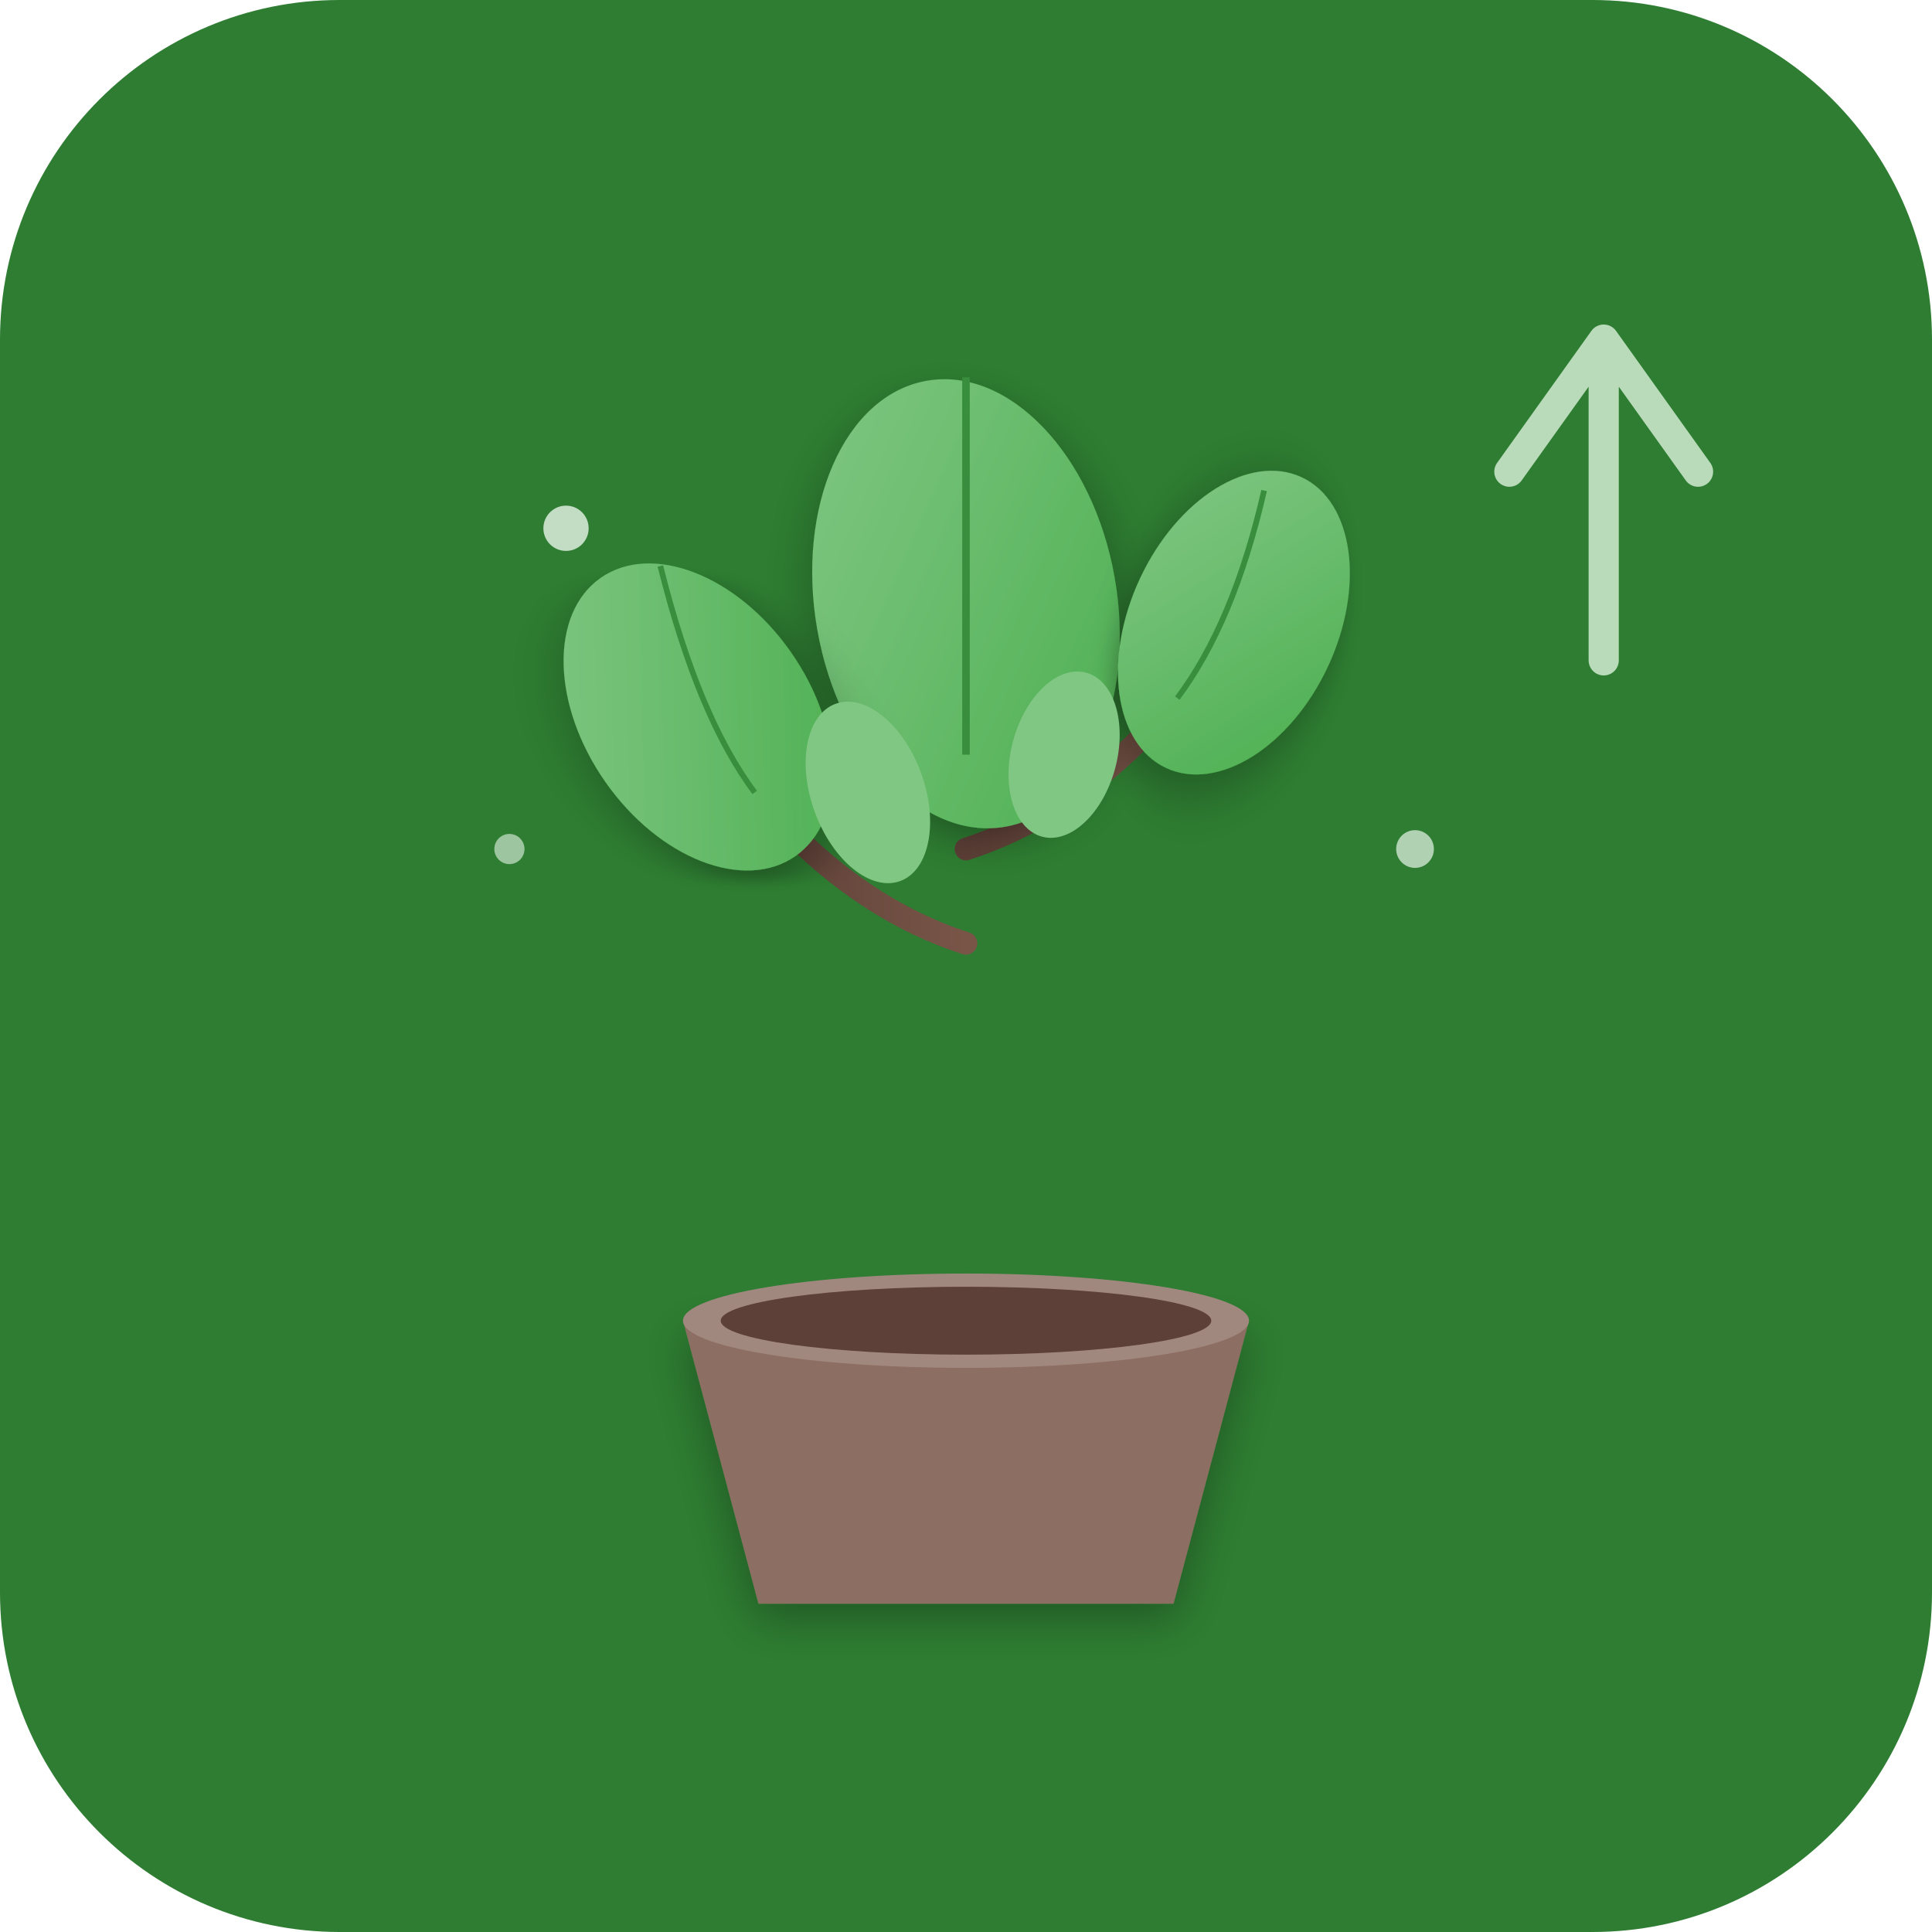
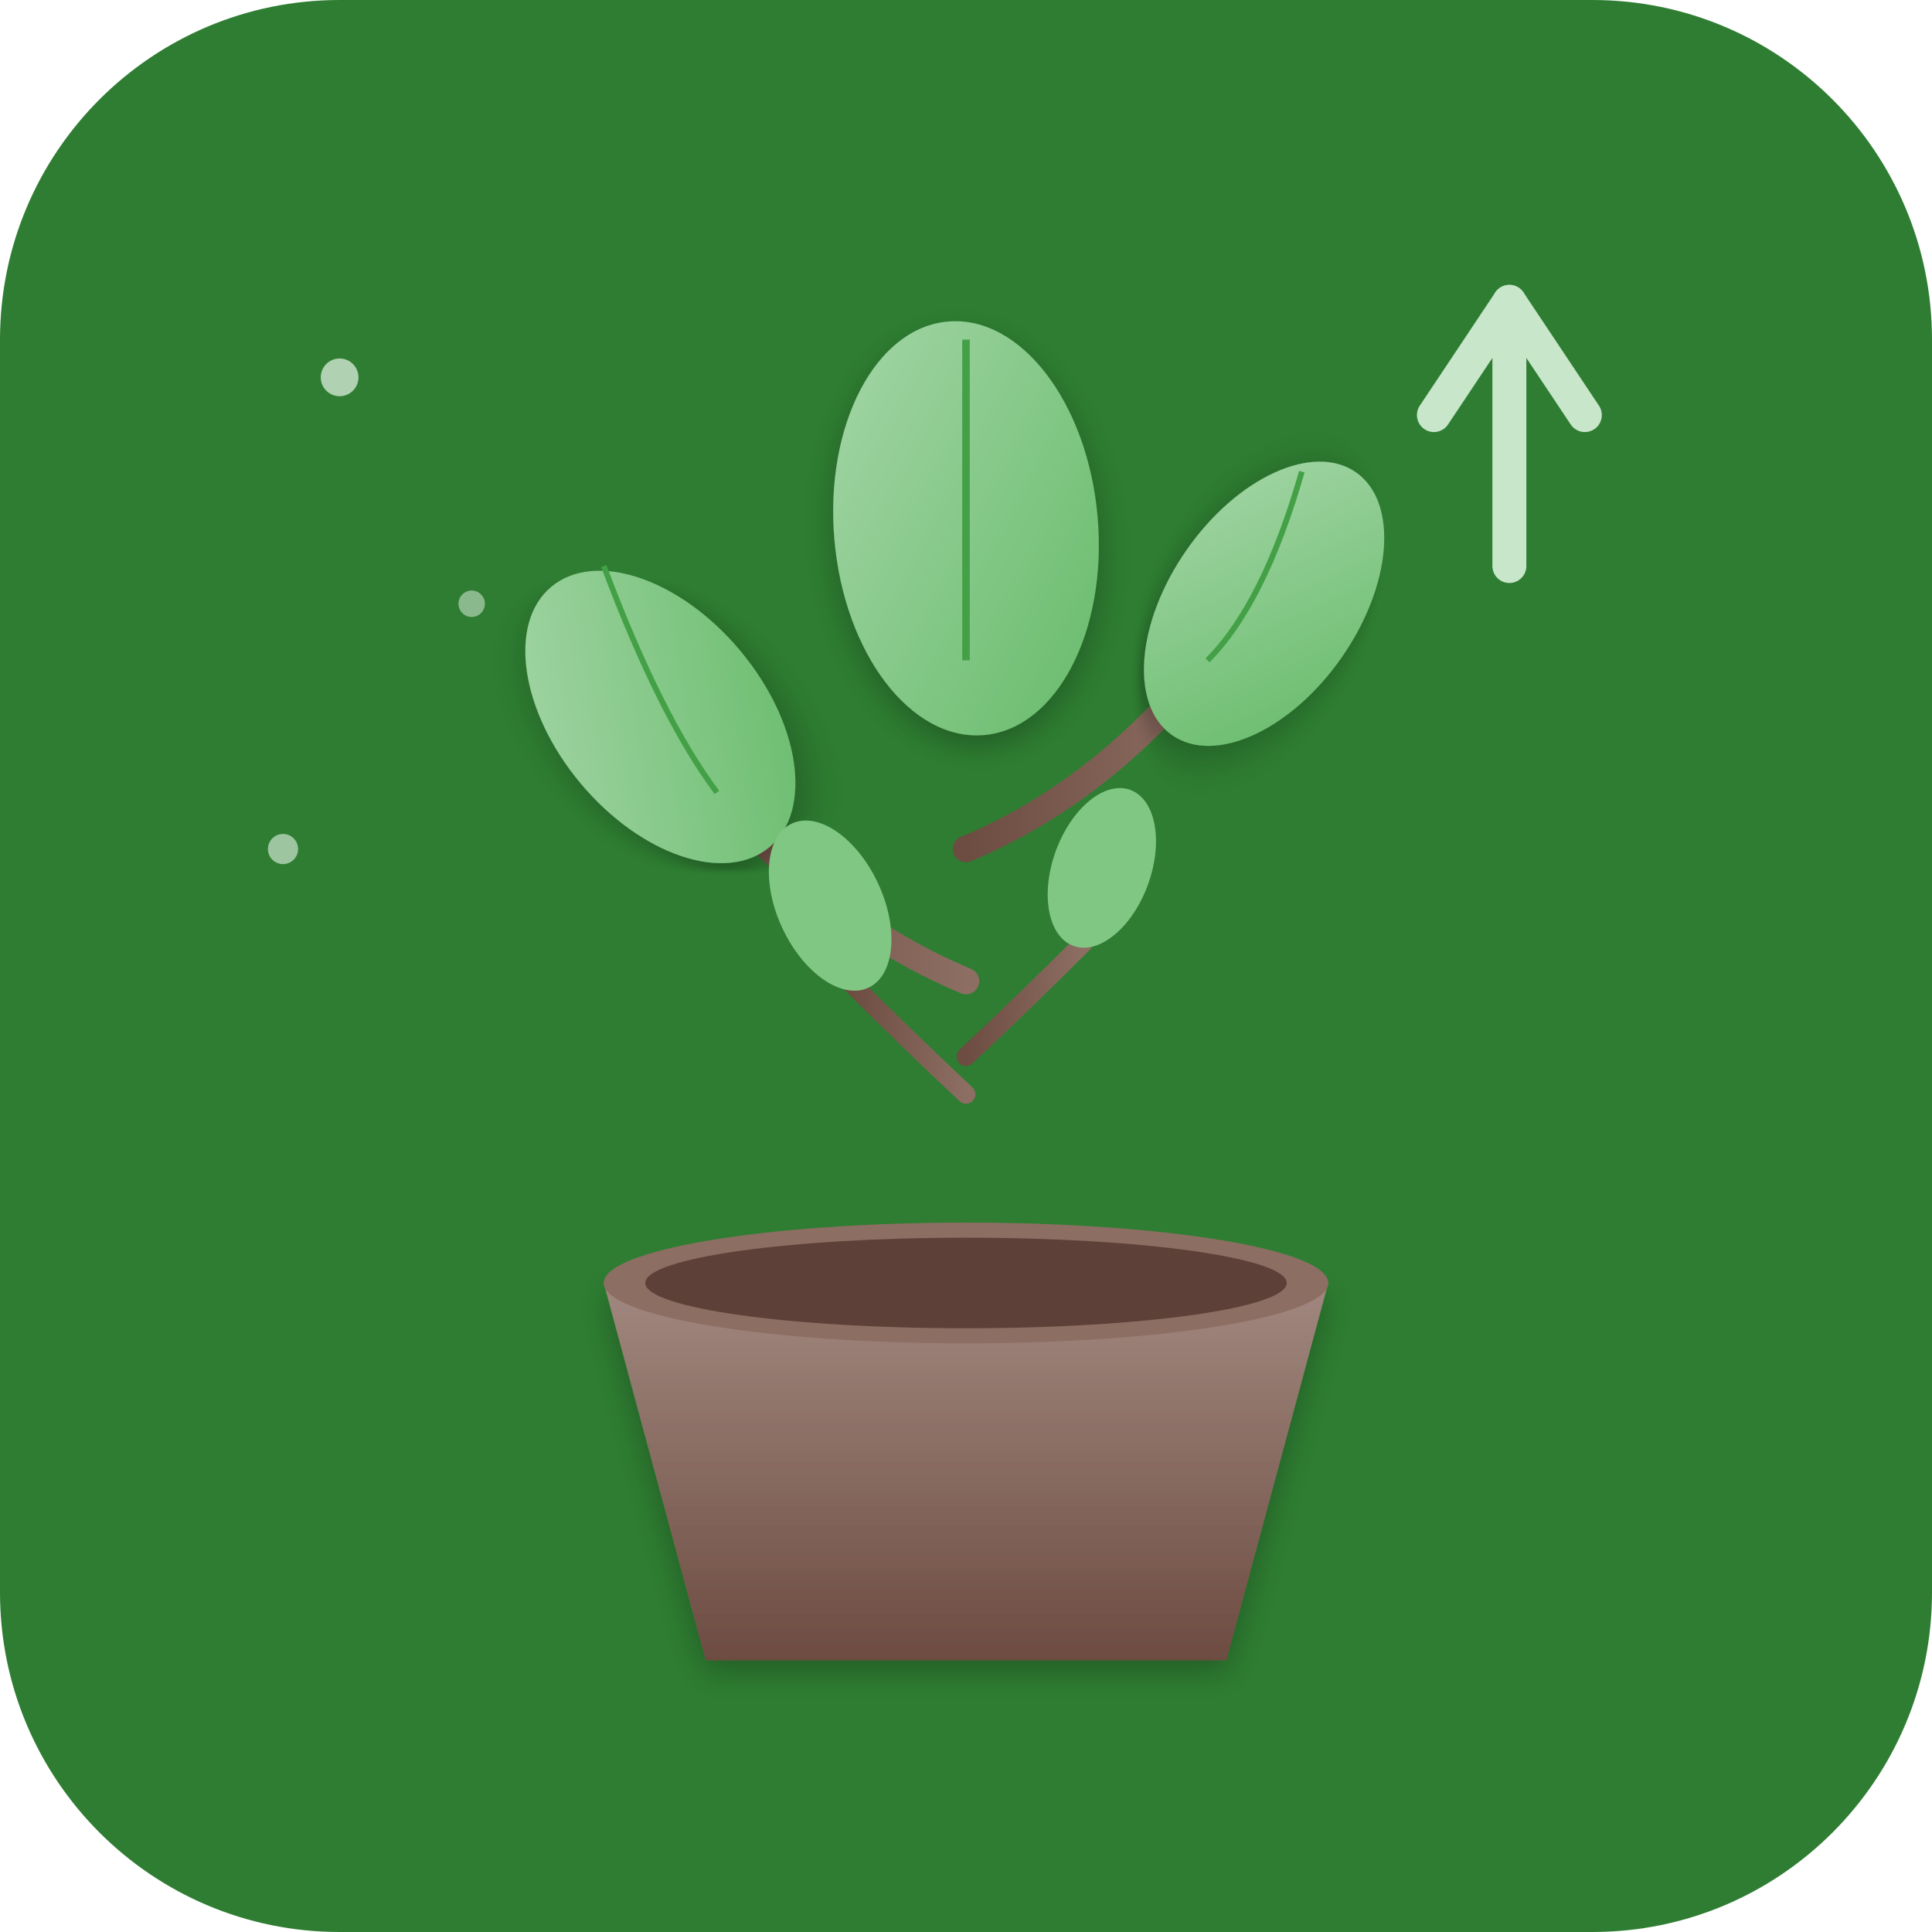
<svg xmlns="http://www.w3.org/2000/svg" width="1024" height="1024" viewBox="0 0 1024 1024">
  <rect width="1024" height="1024" rx="180" fill="#2E7D32" />
  <defs>
    <linearGradient id="leafGradient" x1="0%" y1="0%" x2="100%" y2="100%">
-       <stop offset="0%" style="stop-color:#81C784" />
-       <stop offset="100%" style="stop-color:#4CAF50" />
+       <stop offset="0%" style="stop-color:#A5D6A7" />
+       <stop offset="100%" style="stop-color:#66BB6A" />
    </linearGradient>
    <linearGradient id="stemGradient" x1="0%" y1="0%" x2="100%" y2="0%">
-       <stop offset="0%" style="stop-color:#5D4037" />
-       <stop offset="100%" style="stop-color:#795548" />
+       <stop offset="0%" style="stop-color:#6D4C41" />
+       <stop offset="100%" style="stop-color:#8D6E63" />
+     </linearGradient>
+     <linearGradient id="potGradient" x1="0%" y1="0%" x2="0%" y2="100%">
+       <stop offset="0%" style="stop-color:#A1887F" />
+       <stop offset="100%" style="stop-color:#6D4C41" />
    </linearGradient>
    <filter id="shadow" x="-20%" y="-20%" width="140%" height="140%">
-       <feDropShadow dx="0" dy="8" stdDeviation="12" flood-opacity="0.3" />
+       <feDropShadow dx="0" dy="6" stdDeviation="8" flood-opacity="0.25" />
    </filter>
  </defs>
-   <path d="M362 700 L662 700 L622 850 L402 850 Z" fill="#8D6E63" filter="url(#shadow)" />
-   <ellipse cx="512" cy="700" rx="150" ry="25" fill="#A1887F" />
-   <ellipse cx="512" cy="700" rx="130" ry="18" fill="#5D4037" />
-   <path d="M512 700 Q512 550 512 400" stroke="url(#stemGradient)" stroke-width="20" fill="none" stroke-linecap="round" />
-   <path d="M512 500 Q450 480 400 420" stroke="url(#stemGradient)" stroke-width="12" fill="none" stroke-linecap="round" />
-   <path d="M512 450 Q574 430 624 370" stroke="url(#stemGradient)" stroke-width="12" fill="none" stroke-linecap="round" />
-   <ellipse cx="512" cy="320" rx="80" ry="120" fill="url(#leafGradient)" filter="url(#shadow)" transform="rotate(-10 512 320)" />
-   <path d="M512 400 Q512 320 512 200" stroke="#388E3C" stroke-width="4" fill="none" />
-   <ellipse cx="370" cy="380" rx="60" ry="90" fill="url(#leafGradient)" filter="url(#shadow)" transform="rotate(-35 370 380)" />
-   <path d="M400 420 Q370 380 350 300" stroke="#388E3C" stroke-width="3" fill="none" />
-   <ellipse cx="654" cy="330" rx="55" ry="85" fill="url(#leafGradient)" filter="url(#shadow)" transform="rotate(25 654 330)" />
-   <path d="M624 370 Q654 330 670 260" stroke="#388E3C" stroke-width="3" fill="none" />
-   <ellipse cx="460" cy="420" rx="30" ry="50" fill="#81C784" transform="rotate(-20 460 420)" />
-   <ellipse cx="564" cy="400" rx="28" ry="45" fill="#81C784" transform="rotate(15 564 400)" />
-   <path d="M800 250 L850 180 L900 250 M850 180 L850 350" stroke="#C8E6C9" stroke-width="16" fill="none" stroke-linecap="round" stroke-linejoin="round" opacity="0.9" />
-   <circle cx="300" cy="280" r="12" fill="#E8F5E9" opacity="0.8" />
-   <circle cx="750" cy="450" r="10" fill="#E8F5E9" opacity="0.7" />
-   <circle cx="270" cy="450" r="8" fill="#E8F5E9" opacity="0.6" />
+   <path d="M320 680 L704 680 L650 880 L374 880 Z" fill="url(#potGradient)" filter="url(#shadow)" />
+   <ellipse cx="512" cy="680" rx="192" ry="32" fill="#8D6E63" />
+   <ellipse cx="512" cy="680" rx="170" ry="24" fill="#5D4037" />
+   <path d="M512 680 C512 600 512 500 512 350" stroke="url(#stemGradient)" stroke-width="24" fill="none" stroke-linecap="round" />
+   <path d="M512 520 Q440 490 380 420" stroke="url(#stemGradient)" stroke-width="14" fill="none" stroke-linecap="round" />
+   <path d="M512 450 Q584 420 640 350" stroke="url(#stemGradient)" stroke-width="14" fill="none" stroke-linecap="round" />
+   <path d="M512 580 Q480 550 450 520" stroke="url(#stemGradient)" stroke-width="10" fill="none" stroke-linecap="round" />
+   <path d="M512 560 Q544 530 574 500" stroke="url(#stemGradient)" stroke-width="10" fill="none" stroke-linecap="round" />
+   <ellipse cx="512" cy="280" rx="70" ry="110" fill="url(#leafGradient)" filter="url(#shadow)" transform="rotate(-5 512 280)" />
+   <path d="M512 350 Q512 280 512 180" stroke="#43A047" stroke-width="4" fill="none" />
+   <ellipse cx="350" cy="380" rx="55" ry="90" fill="url(#leafGradient)" filter="url(#shadow)" transform="rotate(-40 350 380)" />
+   <path d="M380 420 Q350 380 320 300" stroke="#43A047" stroke-width="3" fill="none" />
+   <ellipse cx="670" cy="320" rx="50" ry="85" fill="url(#leafGradient)" filter="url(#shadow)" transform="rotate(35 670 320)" />
+   <path d="M640 350 Q670 320 690 250" stroke="#43A047" stroke-width="3" fill="none" />
+   <ellipse cx="440" cy="480" rx="28" ry="48" fill="#81C784" transform="rotate(-25 440 480)" />
+   <ellipse cx="584" cy="460" rx="26" ry="44" fill="#81C784" transform="rotate(20 584 460)" />
+   <g transform="translate(760, 120)">
+     <path d="M0 100 L40 40 L80 100" stroke="#C8E6C9" stroke-width="18" fill="none" stroke-linecap="round" stroke-linejoin="round" />
+     <path d="M40 40 L40 180" stroke="#C8E6C9" stroke-width="18" fill="none" stroke-linecap="round" />
+   </g>
+   <circle cx="180" cy="200" r="10" fill="#E8F5E9" opacity="0.7" />
+   <circle cx="250" cy="320" r="7" fill="#E8F5E9" opacity="0.5" />
+   <circle cx="150" cy="450" r="8" fill="#E8F5E9" opacity="0.6" />
</svg>
